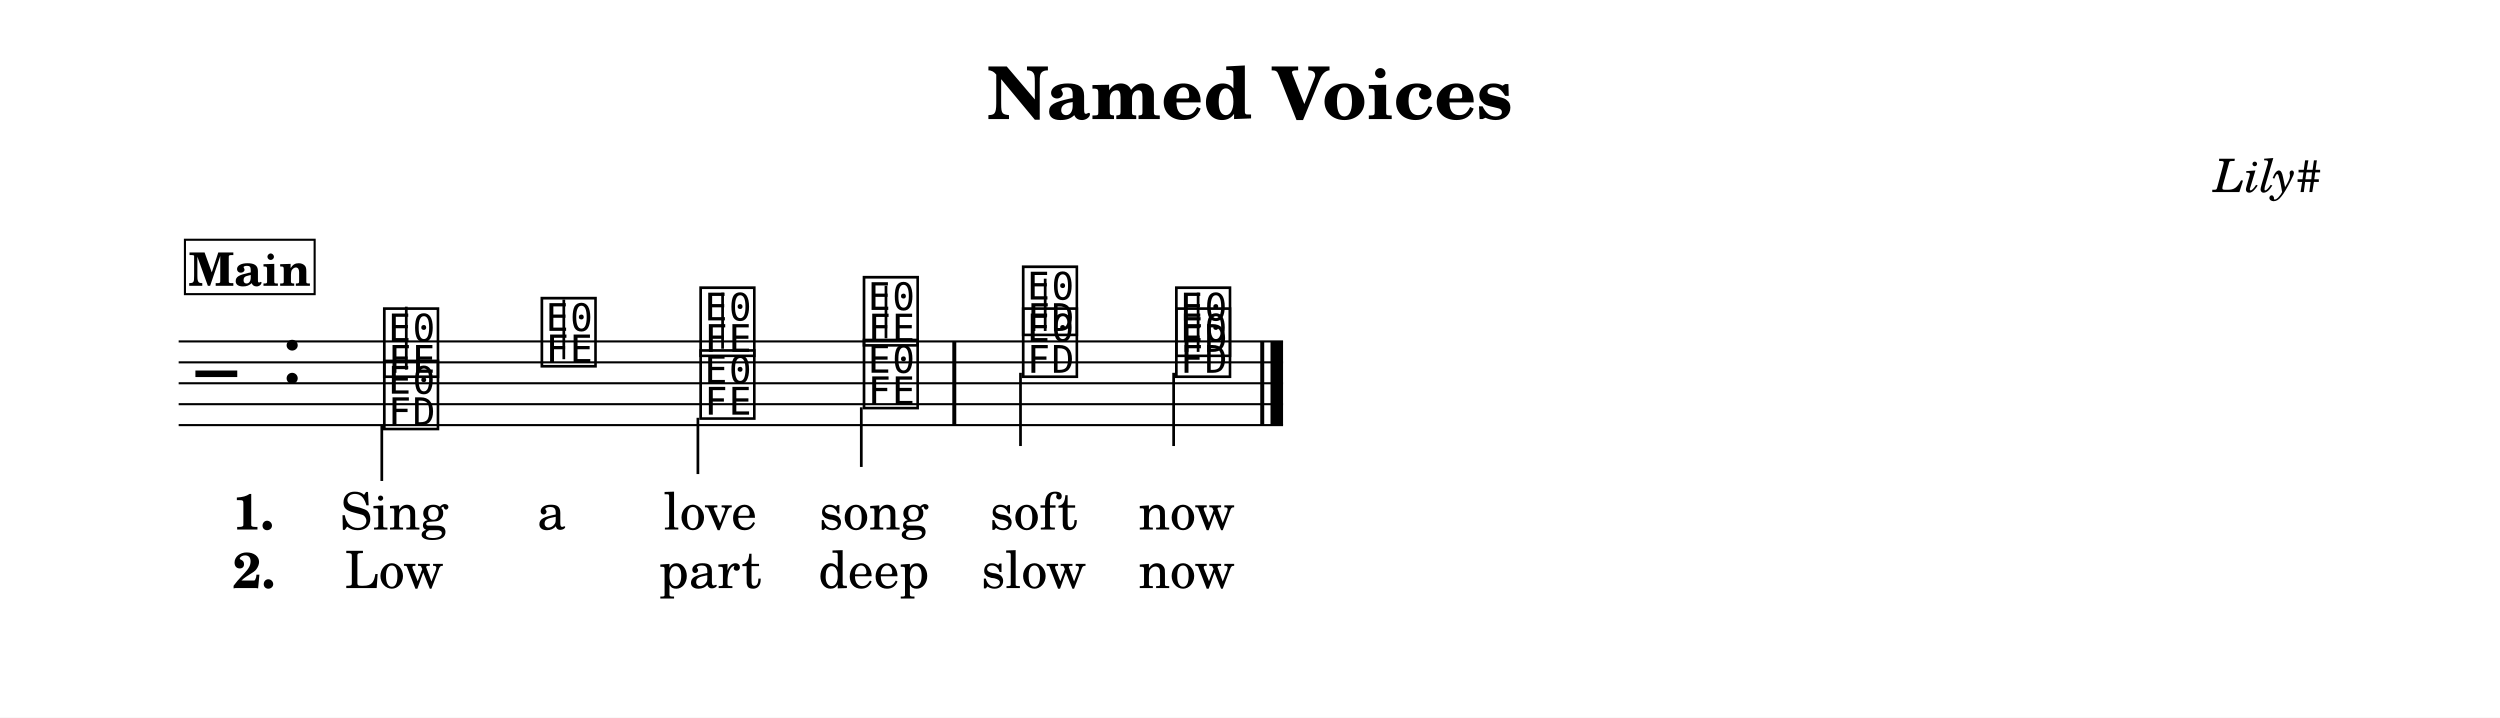
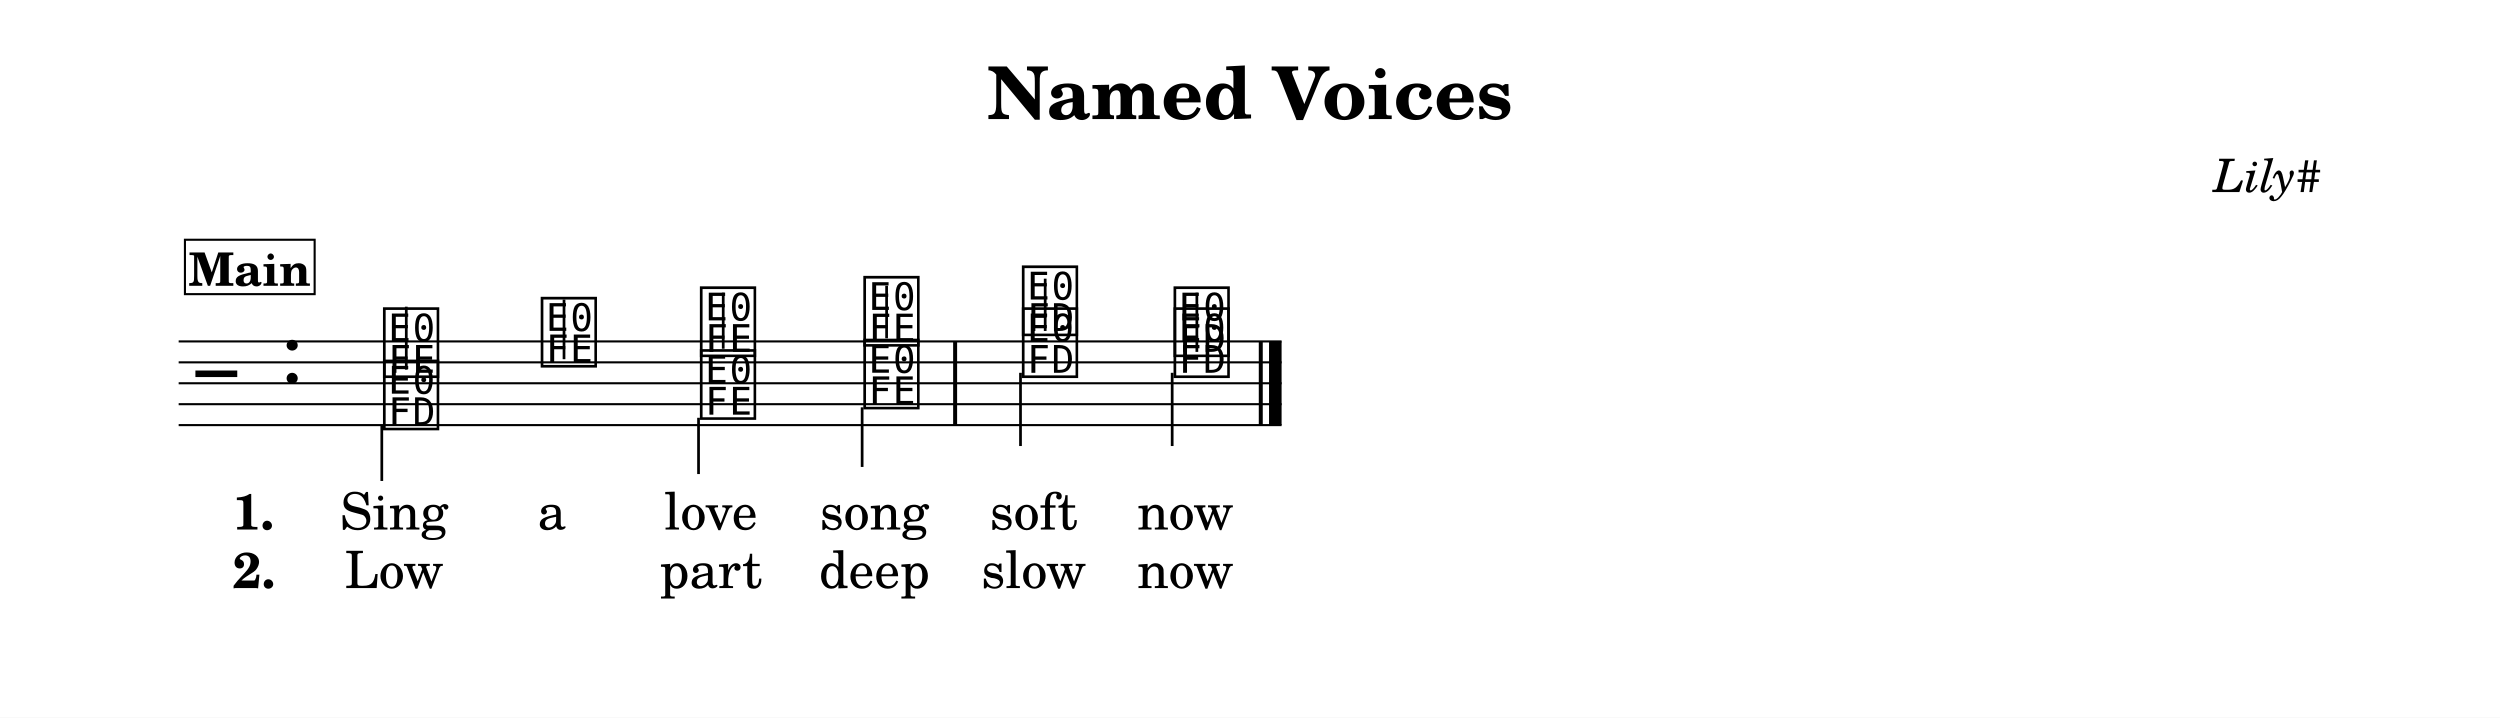
<svg xmlns="http://www.w3.org/2000/svg" width="1195.0" height="343.0" viewBox="0 0 119.50 34.30" font-family="TeX Gyre Schola, serif">
  <style>
  @font-face { font-family: 'Emmentaler'; src: local('Emmentaler'); }
  .music { font-family: 'Emmentaler', serif; }
</style>
  <rect x="0" y="0" width="119.50" height="34.30" fill="#FFFFFF" />
  <text x="59.75" y="5.69" font-size="3.49" font-weight="bold" text-anchor="middle" data-pos="491">Named Voices</text>
  <text x="110.97" y="9.18" font-size="2.20" font-style="italic" text-anchor="end" data-pos="515">Lily#</text>
  <g transform="translate(8.54,0.00) scale(1,1)">
-     <line x1="0.00" y1="16.32" x2="52.79" y2="16.32" stroke="#000000" stroke-width="0.100" />
-     <line x1="0.00" y1="17.32" x2="52.79" y2="17.32" stroke="#000000" stroke-width="0.100" />
-     <line x1="0.00" y1="18.32" x2="52.79" y2="18.32" stroke="#000000" stroke-width="0.100" />
-     <line x1="0.00" y1="19.32" x2="52.79" y2="19.32" stroke="#000000" stroke-width="0.100" />
-     <line x1="0.00" y1="20.32" x2="52.79" y2="20.32" stroke="#000000" stroke-width="0.100" />
+     <line x1="0.00" y1="16.32" x2="52.72" y2="16.32" stroke="#000000" stroke-width="0.100" />
+     <line x1="0.00" y1="17.32" x2="52.72" y2="17.32" stroke="#000000" stroke-width="0.100" />
+     <line x1="0.00" y1="18.32" x2="52.72" y2="18.32" stroke="#000000" stroke-width="0.100" />
+     <line x1="0.00" y1="19.32" x2="52.72" y2="19.32" stroke="#000000" stroke-width="0.100" />
+     <line x1="0.00" y1="20.32" x2="52.72" y2="20.32" stroke="#000000" stroke-width="0.100" />
    <text class="music" x="0.80" y="19.32" font-size="4.00" data-pos="555"></text>
    <text class="music" x="4.88" y="18.32" font-size="4.00" data-pos="523"></text>
    <text class="music" x="9.64" y="17.82" font-size="4.00" data-pos="607"></text>
    <line x1="10.88" y1="17.67" x2="10.88" y2="14.66" stroke="#000000" stroke-width="0.130" />
-     <text class="music" x="17.17" y="17.32" font-size="4.00" data-pos="611"></text>
-     <line x1="18.41" y1="17.17" x2="18.41" y2="14.32" stroke="#000000" stroke-width="0.130" />
-     <text class="music" x="24.76" y="16.82" font-size="4.00" data-pos="614"></text>
-     <line x1="26.00" y1="16.67" x2="26.00" y2="13.99" stroke="#000000" stroke-width="0.130" />
-     <text class="music" x="32.57" y="16.32" font-size="4.00" data-pos="617"></text>
-     <line x1="33.81" y1="16.17" x2="33.81" y2="13.66" stroke="#000000" stroke-width="0.130" />
+     <text class="music" x="17.18" y="17.32" font-size="4.00" data-pos="611"></text>
+     <line x1="18.42" y1="17.17" x2="18.42" y2="14.32" stroke="#000000" stroke-width="0.130" />
+     <text class="music" x="24.79" y="16.82" font-size="4.00" data-pos="614"></text>
+     <line x1="26.03" y1="16.67" x2="26.03" y2="13.99" stroke="#000000" stroke-width="0.130" />
+     <text class="music" x="32.60" y="16.32" font-size="4.00" data-pos="617"></text>
+     <line x1="33.84" y1="16.17" x2="33.84" y2="13.66" stroke="#000000" stroke-width="0.130" />
    <text class="music" x="40.18" y="15.82" font-size="4.00" data-pos="622"></text>
    <line x1="41.42" y1="15.82" x2="41.42" y2="13.32" stroke="#000000" stroke-width="0.130" />
-     <text class="music" x="47.50" y="16.82" font-size="4.00" data-pos="626"></text>
-     <line x1="48.73" y1="16.82" x2="48.73" y2="13.99" stroke="#000000" stroke-width="0.130" />
+     <text class="music" x="47.43" y="16.82" font-size="4.00" data-pos="626"></text>
+     <line x1="48.67" y1="16.82" x2="48.67" y2="13.99" stroke="#000000" stroke-width="0.130" />
    <text class="music" x="9.64" y="20.32" font-size="4.00" data-pos="643"></text>
    <line x1="9.71" y1="20.32" x2="9.71" y2="22.99" stroke="#000000" stroke-width="0.130" />
-     <text class="music" x="24.76" y="19.82" font-size="4.00" data-pos="647"></text>
-     <line x1="24.82" y1="19.97" x2="24.82" y2="22.66" stroke="#000000" stroke-width="0.130" />
-     <text class="music" x="32.57" y="19.32" font-size="4.00" data-pos="650"></text>
-     <line x1="32.63" y1="19.47" x2="32.63" y2="22.32" stroke="#000000" stroke-width="0.130" />
+     <text class="music" x="24.79" y="19.82" font-size="4.00" data-pos="647"></text>
+     <line x1="24.85" y1="19.97" x2="24.85" y2="22.66" stroke="#000000" stroke-width="0.130" />
+     <text class="music" x="32.60" y="19.32" font-size="4.00" data-pos="650"></text>
+     <line x1="32.67" y1="19.47" x2="32.67" y2="22.32" stroke="#000000" stroke-width="0.130" />
    <text class="music" x="40.18" y="17.82" font-size="4.00" data-pos="658"></text>
    <line x1="40.24" y1="17.82" x2="40.24" y2="21.32" stroke="#000000" stroke-width="0.130" />
-     <text class="music" x="47.50" y="17.82" font-size="4.00" data-pos="662"></text>
-     <line x1="47.56" y1="17.82" x2="47.56" y2="21.32" stroke="#000000" stroke-width="0.130" />
-     <rect x="36.98" y="16.32" width="0.19" height="4.00" data-pos="620" />
-     <rect x="51.70" y="16.32" width="0.19" height="4.00" data-pos="629" />
-     <rect x="52.19" y="16.32" width="0.60" height="4.00" data-pos="629" />
+     <text class="music" x="47.43" y="17.82" font-size="4.00" data-pos="662"></text>
+     <line x1="47.49" y1="17.82" x2="47.49" y2="21.32" stroke="#000000" stroke-width="0.130" />
+     <rect x="37.02" y="16.32" width="0.19" height="4.00" data-pos="620" />
+     <rect x="51.63" y="16.32" width="0.19" height="4.00" data-pos="629" />
+     <rect x="52.12" y="16.32" width="0.60" height="4.00" data-pos="629" />
    <text x="10.29" y="25.31" font-size="2.47" text-anchor="middle" data-pos="689">Sing</text>
-     <text x="17.82" y="25.31" font-size="2.47" text-anchor="middle" data-pos="694">a</text>
-     <text x="25.41" y="25.31" font-size="2.47" text-anchor="middle" data-pos="696">love</text>
-     <text x="33.22" y="25.31" font-size="2.47" text-anchor="middle" data-pos="701">song</text>
+     <text x="17.84" y="25.31" font-size="2.47" text-anchor="middle" data-pos="694">a</text>
+     <text x="25.44" y="25.31" font-size="2.47" text-anchor="middle" data-pos="696">love</text>
+     <text x="33.25" y="25.31" font-size="2.47" text-anchor="middle" data-pos="701">song</text>
    <text x="40.87" y="25.31" font-size="2.47" text-anchor="middle" data-pos="708">soft</text>
-     <text x="48.18" y="25.31" font-size="2.47" text-anchor="middle" data-pos="713">now</text>
+     <text x="48.12" y="25.31" font-size="2.47" text-anchor="middle" data-pos="713">now</text>
    <text x="10.29" y="28.11" font-size="2.47" text-anchor="middle" data-pos="736">Low</text>
-     <text x="25.41" y="28.11" font-size="2.47" text-anchor="middle" data-pos="740">part</text>
-     <text x="33.22" y="28.11" font-size="2.47" text-anchor="middle" data-pos="745">deep</text>
+     <text x="25.44" y="28.11" font-size="2.47" text-anchor="middle" data-pos="740">part</text>
+     <text x="33.25" y="28.11" font-size="2.47" text-anchor="middle" data-pos="745">deep</text>
    <text x="40.87" y="28.11" font-size="2.47" text-anchor="middle" data-pos="754">slow</text>
-     <text x="48.18" y="28.11" font-size="2.47" text-anchor="middle" data-pos="759">now</text>
+     <text x="48.12" y="28.11" font-size="2.47" text-anchor="middle" data-pos="759">now</text>
    <text x="2.58" y="25.31" font-size="2.40" font-weight="bold">1.</text>
    <text x="2.58" y="28.11" font-size="2.40" font-weight="bold">2.</text>
    <rect x="0.30" y="11.46" width="6.20" height="2.60" fill="#FFFFFF" stroke="#000000" stroke-width="0.100" data-pos="570" />
    <text x="3.40" y="13.66" font-size="2.20" font-weight="bold" text-anchor="middle" data-pos="570">Main</text>
  </g>
</svg>
